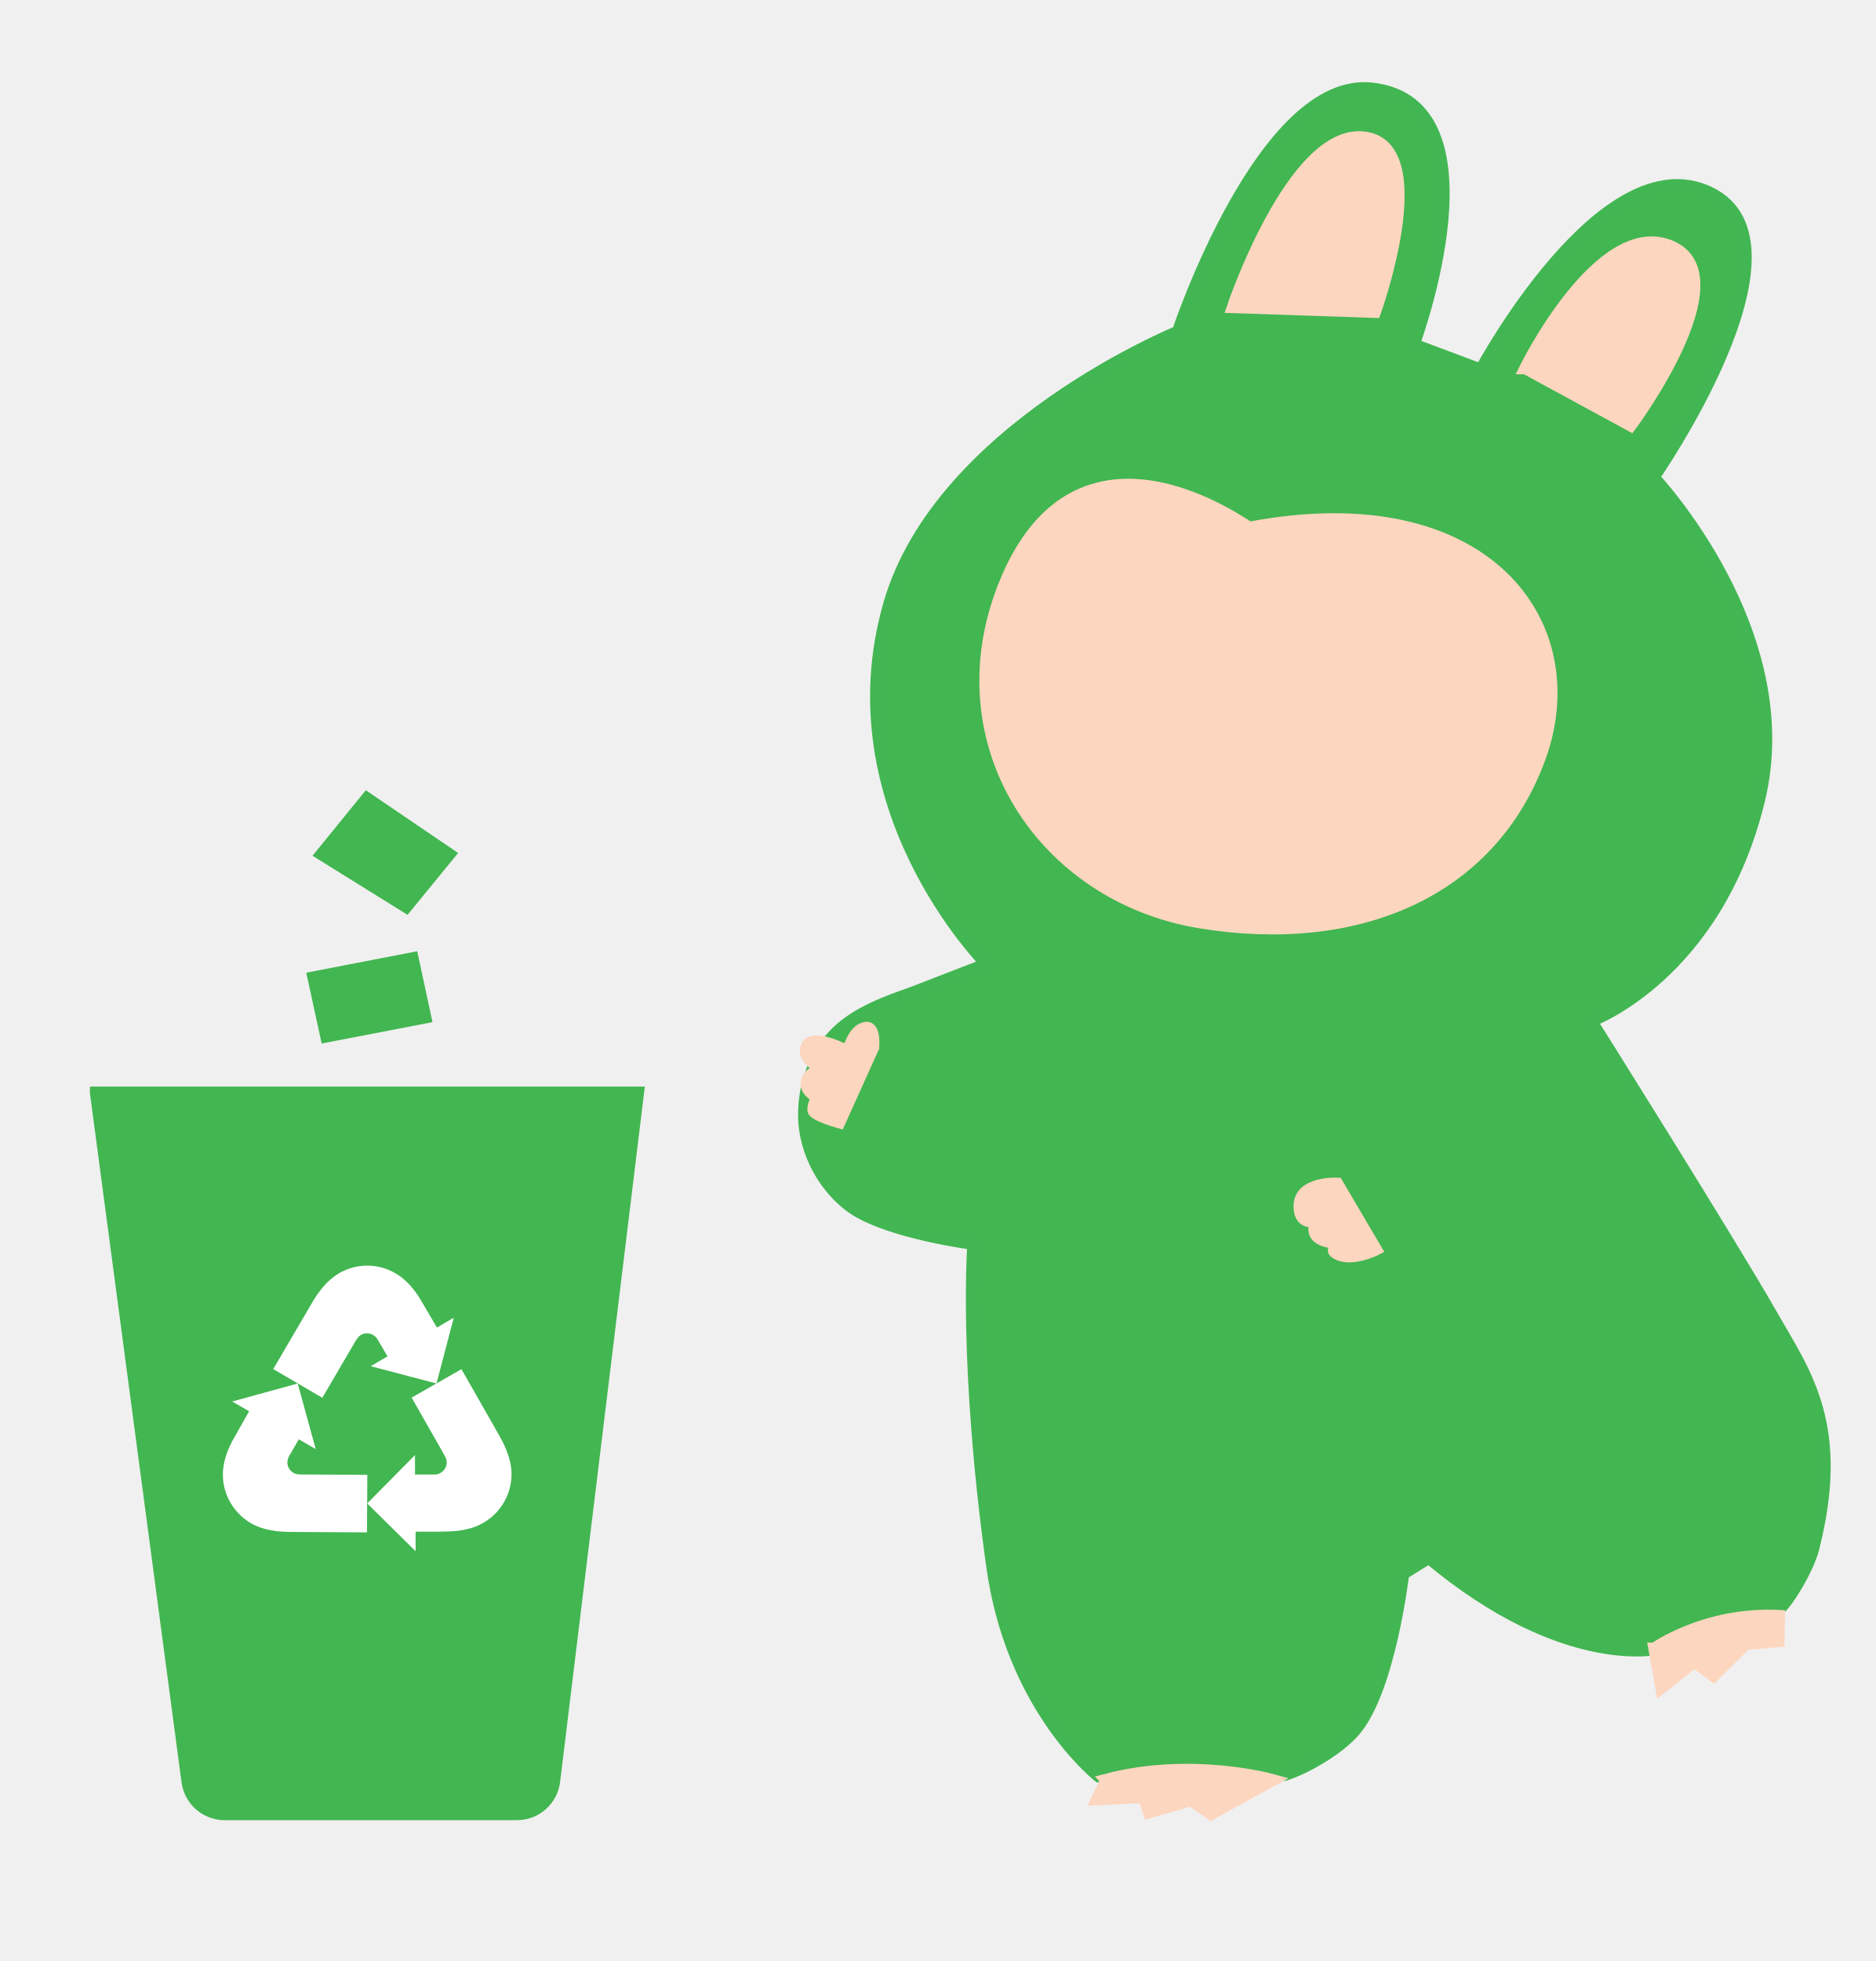
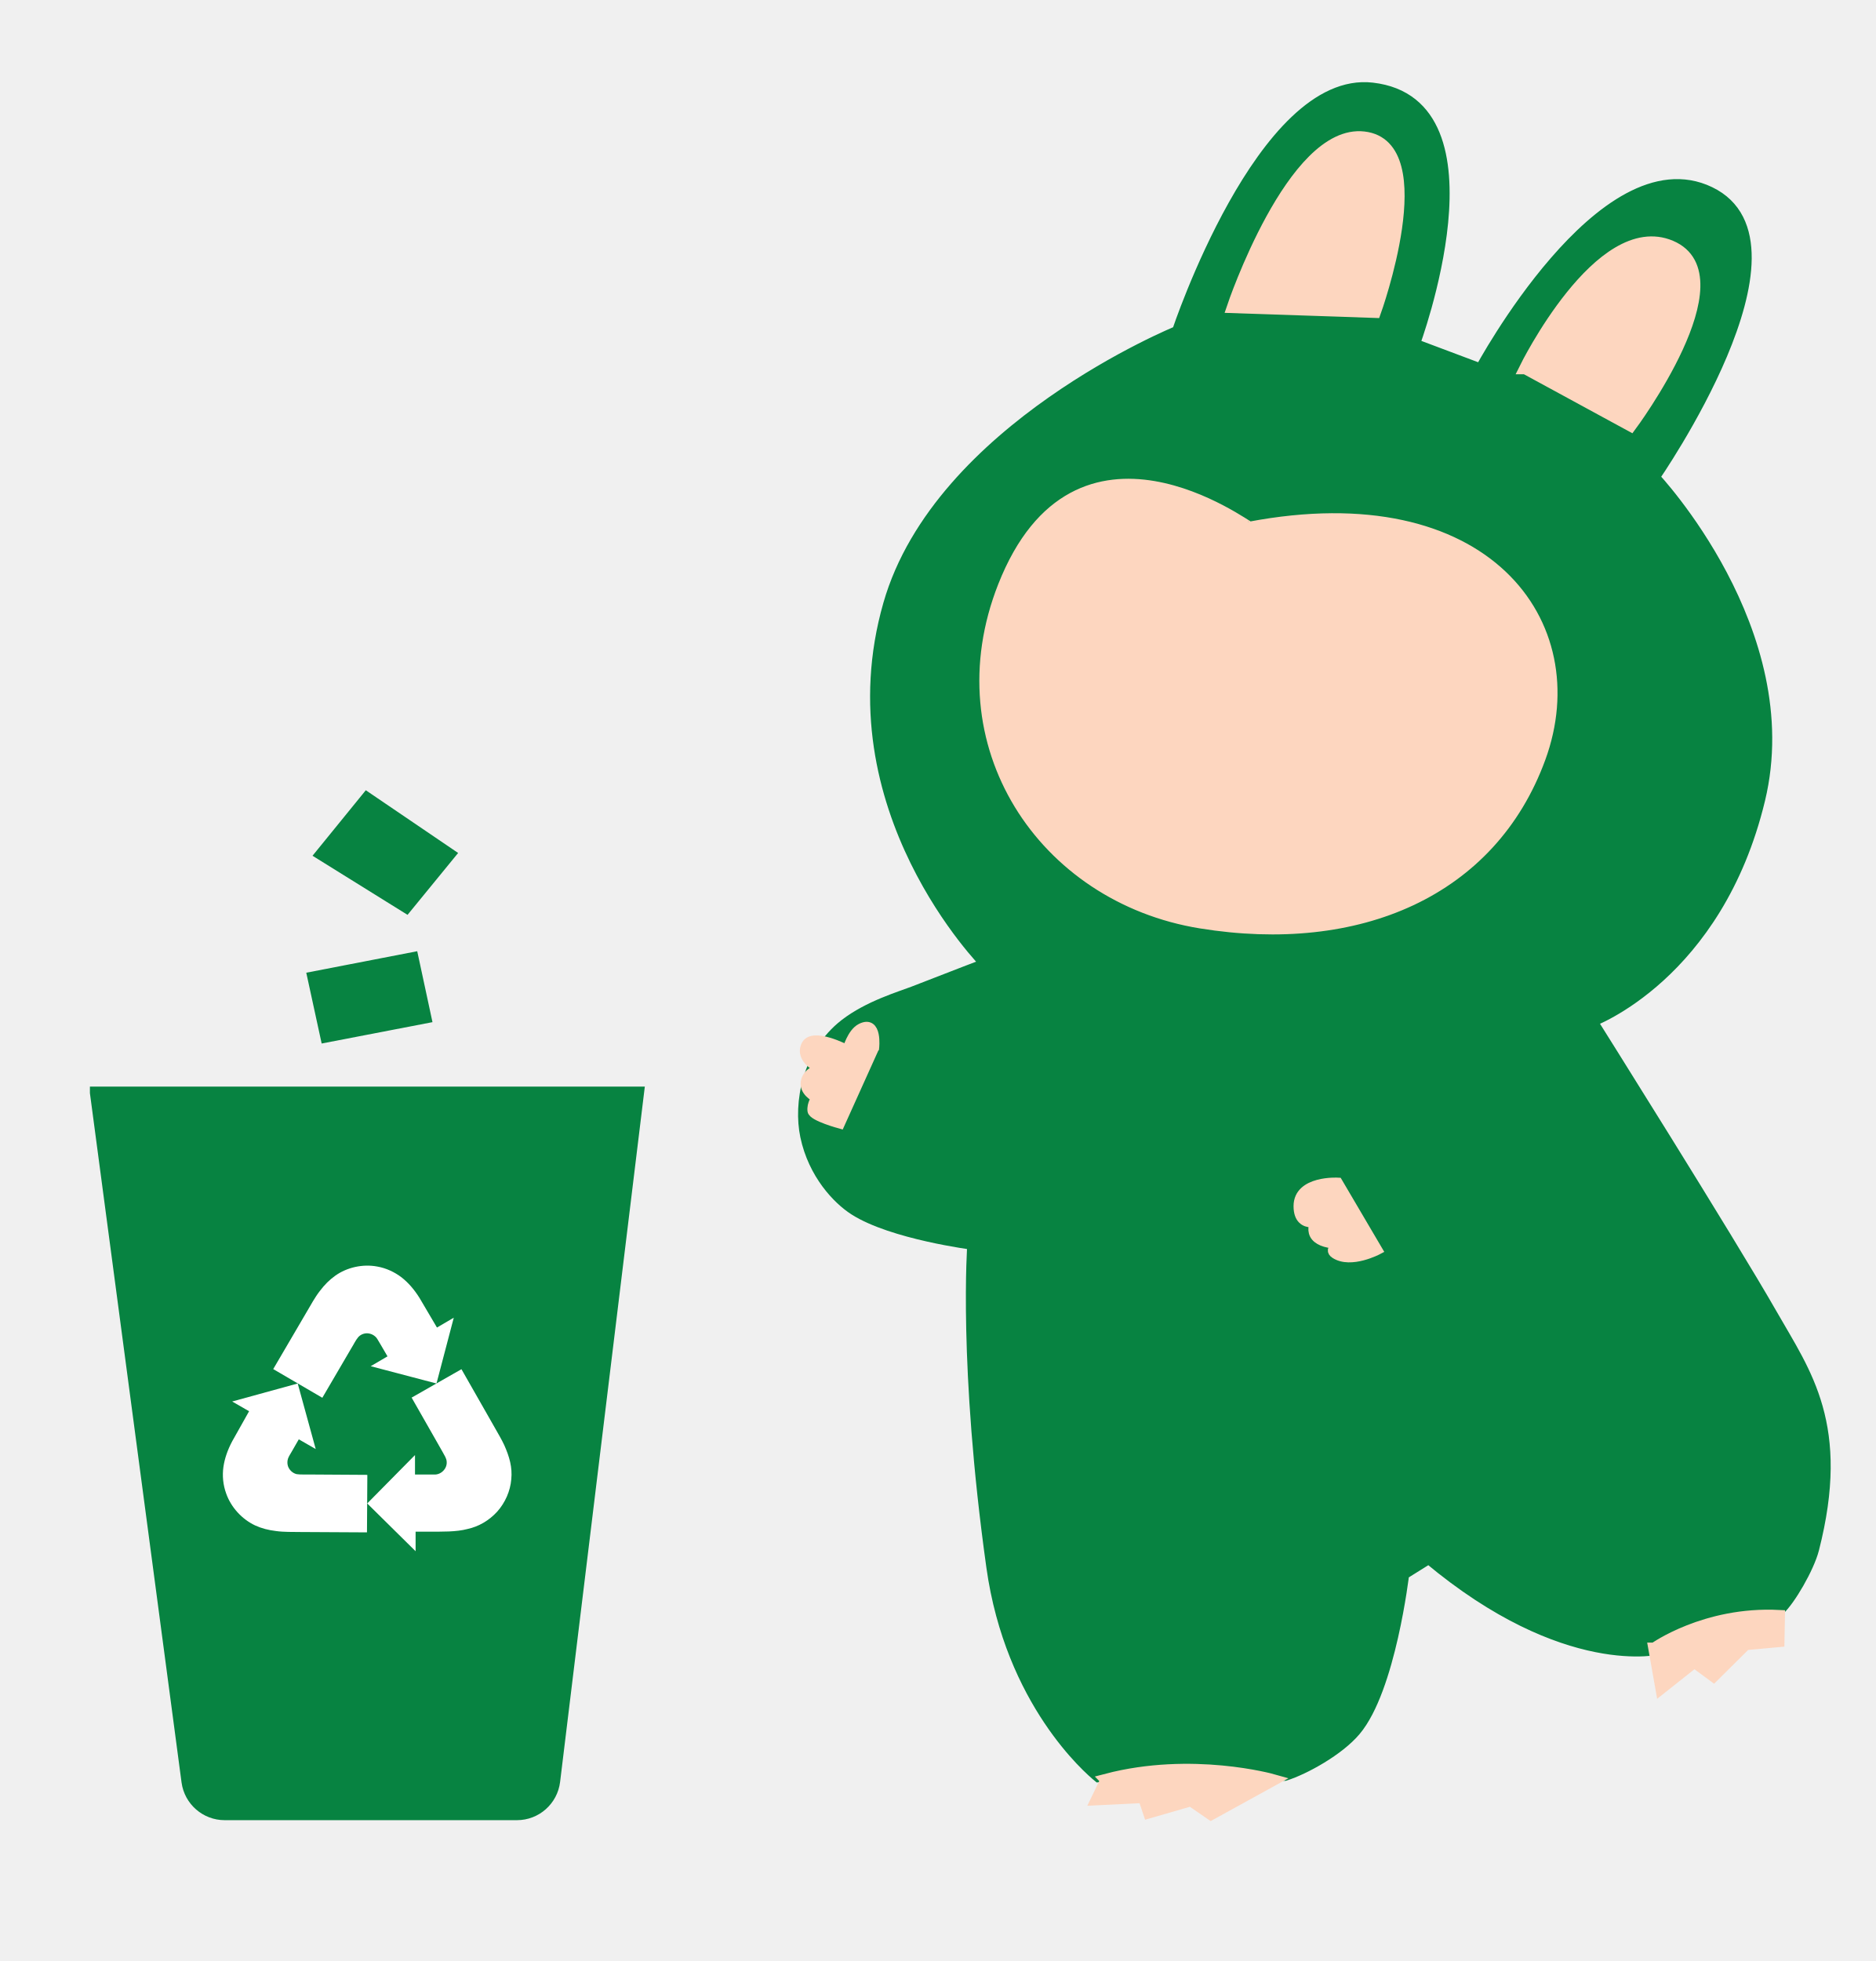
<svg xmlns="http://www.w3.org/2000/svg" id="Layer_6" data-name="Layer 6" viewBox="0 0 156.22 163.33">
  <defs>
    <style>
-       .cls-1, .cls-2, .cls-3, .cls-4 {
+       .cls-1 {
+         fill: #078341;
+         stroke: #078341;
+       }
+ 
+       .cls-1, .cls-2, .cls-3 {
        stroke-miterlimit: 10;
      }

-       .cls-1, .cls-3 {
+       .cls-2, .cls-3 {
        fill: #fdd6bf;
        stroke: #fdd6bf;
-       }
- 
-       .cls-2 {
-         stroke: #42b652;
-       }
- 
-       .cls-2, .cls-4 {
-         fill: #42b651;
      }

      .cls-3 {
        stroke-width: .75px;
      }

-       .cls-5 {
+       .cls-4 {
        fill: #fff;
-       }
- 
-       .cls-4 {
-         stroke: #42b651;
      }
    </style>
  </defs>
-   <path class="cls-2" d="M138.4,137.5c.17-.09.33-.18.51-.26,3.43-1.45,5.94-1.5,9.27-3.18.89-.8,2.45-3.49,2.85-5.03,2.64-10.3-.65-14.61-3.43-19.48-3.6-6.3-15.05-24.51-15.05-24.51,0,0,10.46-3.8,13.99-18.45,3.37-13.99-8.79-26.84-8.79-26.84,0,0,13.52-19.45,4.66-23.71-8.85-4.26-19.05,14.75-19.05,14.75l-5.59-2.1s7.46-20.05-3.46-21.31c-9.11-1.06-16.19,20.25-16.19,20.25,0,0-19.85,8.06-24.05,22.71-4.86,16.95,8.11,29.96,8.11,29.96,0,0-2.56.97-6.09,2.35-1.06.41-3.72,1.19-5.67,2.7-3.12,2.42-3.83,6.57-3.26,9.27.66,3.14,2.67,5.23,4.03,6.1,3.15,2.02,9.89,2.88,9.89,2.88,0,0-.77,10.07,1.58,26.88,1.57,11.26,8.13,16.87,8.85,17.46.19-.02.39-.03.6-.02,5.16.37,9.8-.07,14.93-.1,1.62-.51,4.46-2.08,5.83-3.71,2.9-3.43,4.02-13.03,4.02-13.03l2.13-1.33c11.46,9.59,19.32,7.53,19.32,7.53l.05.23Z" />
-   <path class="cls-1" d="M104.09,43.95c-.2.04-14.32-10.71-20.47,4.89-5.17,13.11,3.28,25.86,16.4,27.99,13.12,2.13,24.18-2.6,28.24-13.72s-4.52-22.89-24.17-19.16Z" />
-   <path class="cls-1" d="M127.06,30.67s6.23-12.66,12.12-10.15c5.89,2.51-3.34,14.92-3.34,14.92l-8.77-4.77Z" />
-   <path class="cls-1" d="M102.7,25.58s4.99-14.82,10.91-14.13c5.92.68.93,14.53.93,14.53l-11.84-.4Z" />
+   <path class="cls-1" d="M138.4,137.5c.17-.09.33-.18.51-.26,3.43-1.45,5.94-1.5,9.27-3.18.89-.8,2.45-3.49,2.85-5.03,2.64-10.3-.65-14.61-3.43-19.48-3.6-6.3-15.05-24.51-15.05-24.51,0,0,10.46-3.8,13.99-18.45,3.37-13.99-8.79-26.84-8.79-26.84,0,0,13.52-19.45,4.66-23.71-8.85-4.26-19.05,14.75-19.05,14.75l-5.59-2.1s7.46-20.05-3.46-21.31c-9.11-1.06-16.19,20.25-16.19,20.25,0,0-19.85,8.06-24.05,22.71-4.86,16.95,8.11,29.96,8.11,29.96,0,0-2.56.97-6.09,2.35-1.06.41-3.72,1.19-5.67,2.7-3.12,2.42-3.83,6.57-3.26,9.27.66,3.14,2.67,5.23,4.03,6.1,3.15,2.02,9.89,2.88,9.89,2.88,0,0-.77,10.07,1.58,26.88,1.57,11.26,8.13,16.87,8.85,17.46.19-.02.39-.03.6-.02,5.16.37,9.8-.07,14.93-.1,1.62-.51,4.46-2.08,5.83-3.71,2.9-3.43,4.02-13.03,4.02-13.03l2.13-1.33c11.46,9.59,19.32,7.53,19.32,7.53l.05.23Z" />
+   <path class="cls-2" d="M104.09,43.95c-.2.04-14.32-10.71-20.47,4.89-5.17,13.11,3.28,25.86,16.4,27.99,13.12,2.13,24.18-2.6,28.24-13.72s-4.52-22.89-24.17-19.16Z" />
+   <path class="cls-2" d="M127.06,30.67s6.23-12.66,12.12-10.15c5.89,2.51-3.34,14.92-3.34,14.92l-8.77-4.77Z" />
+   <path class="cls-2" d="M102.7,25.58s4.99-14.82,10.91-14.13c5.92.68.93,14.53.93,14.53l-11.84-.4Z" />
  <path class="cls-3" d="M72.86,87.28s.28-2.39-1.15-1.66c-.77.39-1.15,1.79-1.15,1.79,0,0-2.91-1.54-3.45-.34s1.17,1.95,1.17,1.95c0,0-.93.15-1.17.95-.28.94.85,1.47.85,1.47,0,0-.39.51-.32,1.08.06.49,2.35,1.11,2.35,1.11l2.86-6.34Z" />
  <path class="cls-3" d="M111.46,98.46s-3.33-.2-3.33,2,2.29,1.15,2.29,1.15c0,0-1.29-.02-1.02,1.04s2.46,1.27,4.13.53-3.66.4-2.33,1.27,3.59-.33,3.59-.33l-3.33-5.66Z" />
-   <path class="cls-1" d="M137.81,137.31l.58,3.27,2.75-2.18,1.6,1.18,2.66-2.64,2.75-.25.04-2.1c-6.14-.31-10.37,2.72-10.37,2.72Z" />
-   <path class="cls-1" d="M92.17,148.24l-.78,1.62,3.89-.19.43,1.28,3.5-1.01,1.67,1.15,5.14-2.83s-6.73-1.9-13.86-.03Z" />
-   <path class="cls-4" d="M7.99,91h45.16l-6.99,57.36c-.19,1.56-1.52,2.74-3.09,2.74h-24.36c-1.56,0-2.88-1.16-3.09-2.7l-7.63-57.39Z" />
-   <polygon class="cls-4" points="26.11 81.41 34.37 79.81 35.43 84.74 27.18 86.33 26.11 81.41" />
-   <polygon class="cls-4" points="26.78 71.15 30.57 66.49 37.43 71.15 33.84 75.54 26.78 71.15" />
-   <path class="cls-5" d="M30.59,122.84l-4.83-.03c-.35-.01-.7.02-1.05-.03-.34-.08-.63-.36-.73-.69-.06-.21-.05-.43.02-.63.08-.2.2-.38.31-.57l.58-1.01,1.41.81-1.5-5.46-5.46,1.5,1.41.81-1.4,2.49c-.4.75-.64,1.46-.74,2.16-.1.72-.03,1.49.23,2.2.41,1.17,1.33,2.15,2.41,2.66.55.25,1.09.39,1.75.47.64.09,1.35.07,2.03.08l5.54.03.03-4.76Z" />
-   <path class="cls-5" d="M34.28,116.39l2.07,3.63.54.95c.13.25.31.49.32.78.05.58-.49,1.11-1.07,1.06h-1.57s0-1.62,0-1.62l-3.98,4.03,4.03,3.98v-1.63s1.12,0,1.12,0c1.09,0,2.26.03,3.2-.22.93-.2,1.81-.71,2.48-1.45.66-.74,1.09-1.71,1.17-2.69.1-1-.15-1.87-.59-2.86-.23-.49-.52-.97-.79-1.45l-.7-1.23-2.07-3.63-4.14,2.36Z" />
-   <path class="cls-5" d="M26.85,116.42l2.44-4.17c.19-.3.33-.62.56-.89.24-.26.62-.37.96-.28.21.05.4.17.54.33.13.17.22.37.34.55l.59,1.01-1.4.82,5.48,1.44,1.44-5.48-1.4.82-1.45-2.46c-.45-.72-.94-1.28-1.5-1.72-.58-.44-1.28-.77-2.02-.9-1.22-.23-2.53.07-3.5.76-.49.35-.89.75-1.29,1.28-.4.51-.73,1.13-1.08,1.72l-2.8,4.78,4.11,2.4Z" />
+   <path class="cls-2" d="M137.81,137.31l.58,3.27,2.75-2.18,1.6,1.18,2.66-2.64,2.75-.25.04-2.1c-6.14-.31-10.37,2.72-10.37,2.72Z" />
+   <path class="cls-2" d="M92.17,148.24l-.78,1.62,3.89-.19.43,1.28,3.5-1.01,1.67,1.15,5.14-2.83s-6.73-1.9-13.86-.03Z" />
+   <path class="cls-1" d="M7.99,91h45.16l-6.99,57.36c-.19,1.56-1.52,2.74-3.09,2.74h-24.36c-1.56,0-2.88-1.16-3.09-2.7l-7.63-57.39Z" />
+   <polygon class="cls-1" points="26.11 81.41 34.37 79.81 35.43 84.74 27.18 86.33 26.11 81.41" />
+   <polygon class="cls-1" points="26.78 71.15 30.57 66.49 37.43 71.15 33.84 75.54 26.78 71.15" />
+   <path class="cls-4" d="M30.59,122.84l-4.83-.03c-.35-.01-.7.02-1.05-.03-.34-.08-.63-.36-.73-.69-.06-.21-.05-.43.02-.63.08-.2.2-.38.31-.57l.58-1.01,1.41.81-1.5-5.46-5.46,1.5,1.41.81-1.4,2.49c-.4.75-.64,1.46-.74,2.16-.1.72-.03,1.49.23,2.2.41,1.17,1.33,2.15,2.41,2.66.55.25,1.09.39,1.75.47.64.09,1.35.07,2.03.08l5.54.03.03-4.76Z" />
+   <path class="cls-4" d="M34.28,116.39l2.07,3.63.54.95c.13.25.31.49.32.78.05.58-.49,1.11-1.07,1.06h-1.57s0-1.62,0-1.62l-3.98,4.03,4.03,3.98v-1.63s1.12,0,1.12,0c1.09,0,2.26.03,3.2-.22.93-.2,1.81-.71,2.48-1.45.66-.74,1.09-1.71,1.17-2.69.1-1-.15-1.87-.59-2.86-.23-.49-.52-.97-.79-1.45l-.7-1.23-2.07-3.63-4.14,2.36Z" />
+   <path class="cls-4" d="M26.85,116.42l2.44-4.17c.19-.3.33-.62.56-.89.24-.26.62-.37.96-.28.21.05.4.17.54.33.13.17.22.37.34.55l.59,1.01-1.4.82,5.48,1.44,1.44-5.48-1.4.82-1.45-2.46c-.45-.72-.94-1.28-1.5-1.72-.58-.44-1.28-.77-2.02-.9-1.22-.23-2.53.07-3.5.76-.49.35-.89.75-1.29,1.28-.4.51-.73,1.13-1.08,1.72l-2.8,4.78,4.11,2.4Z" />
</svg>
